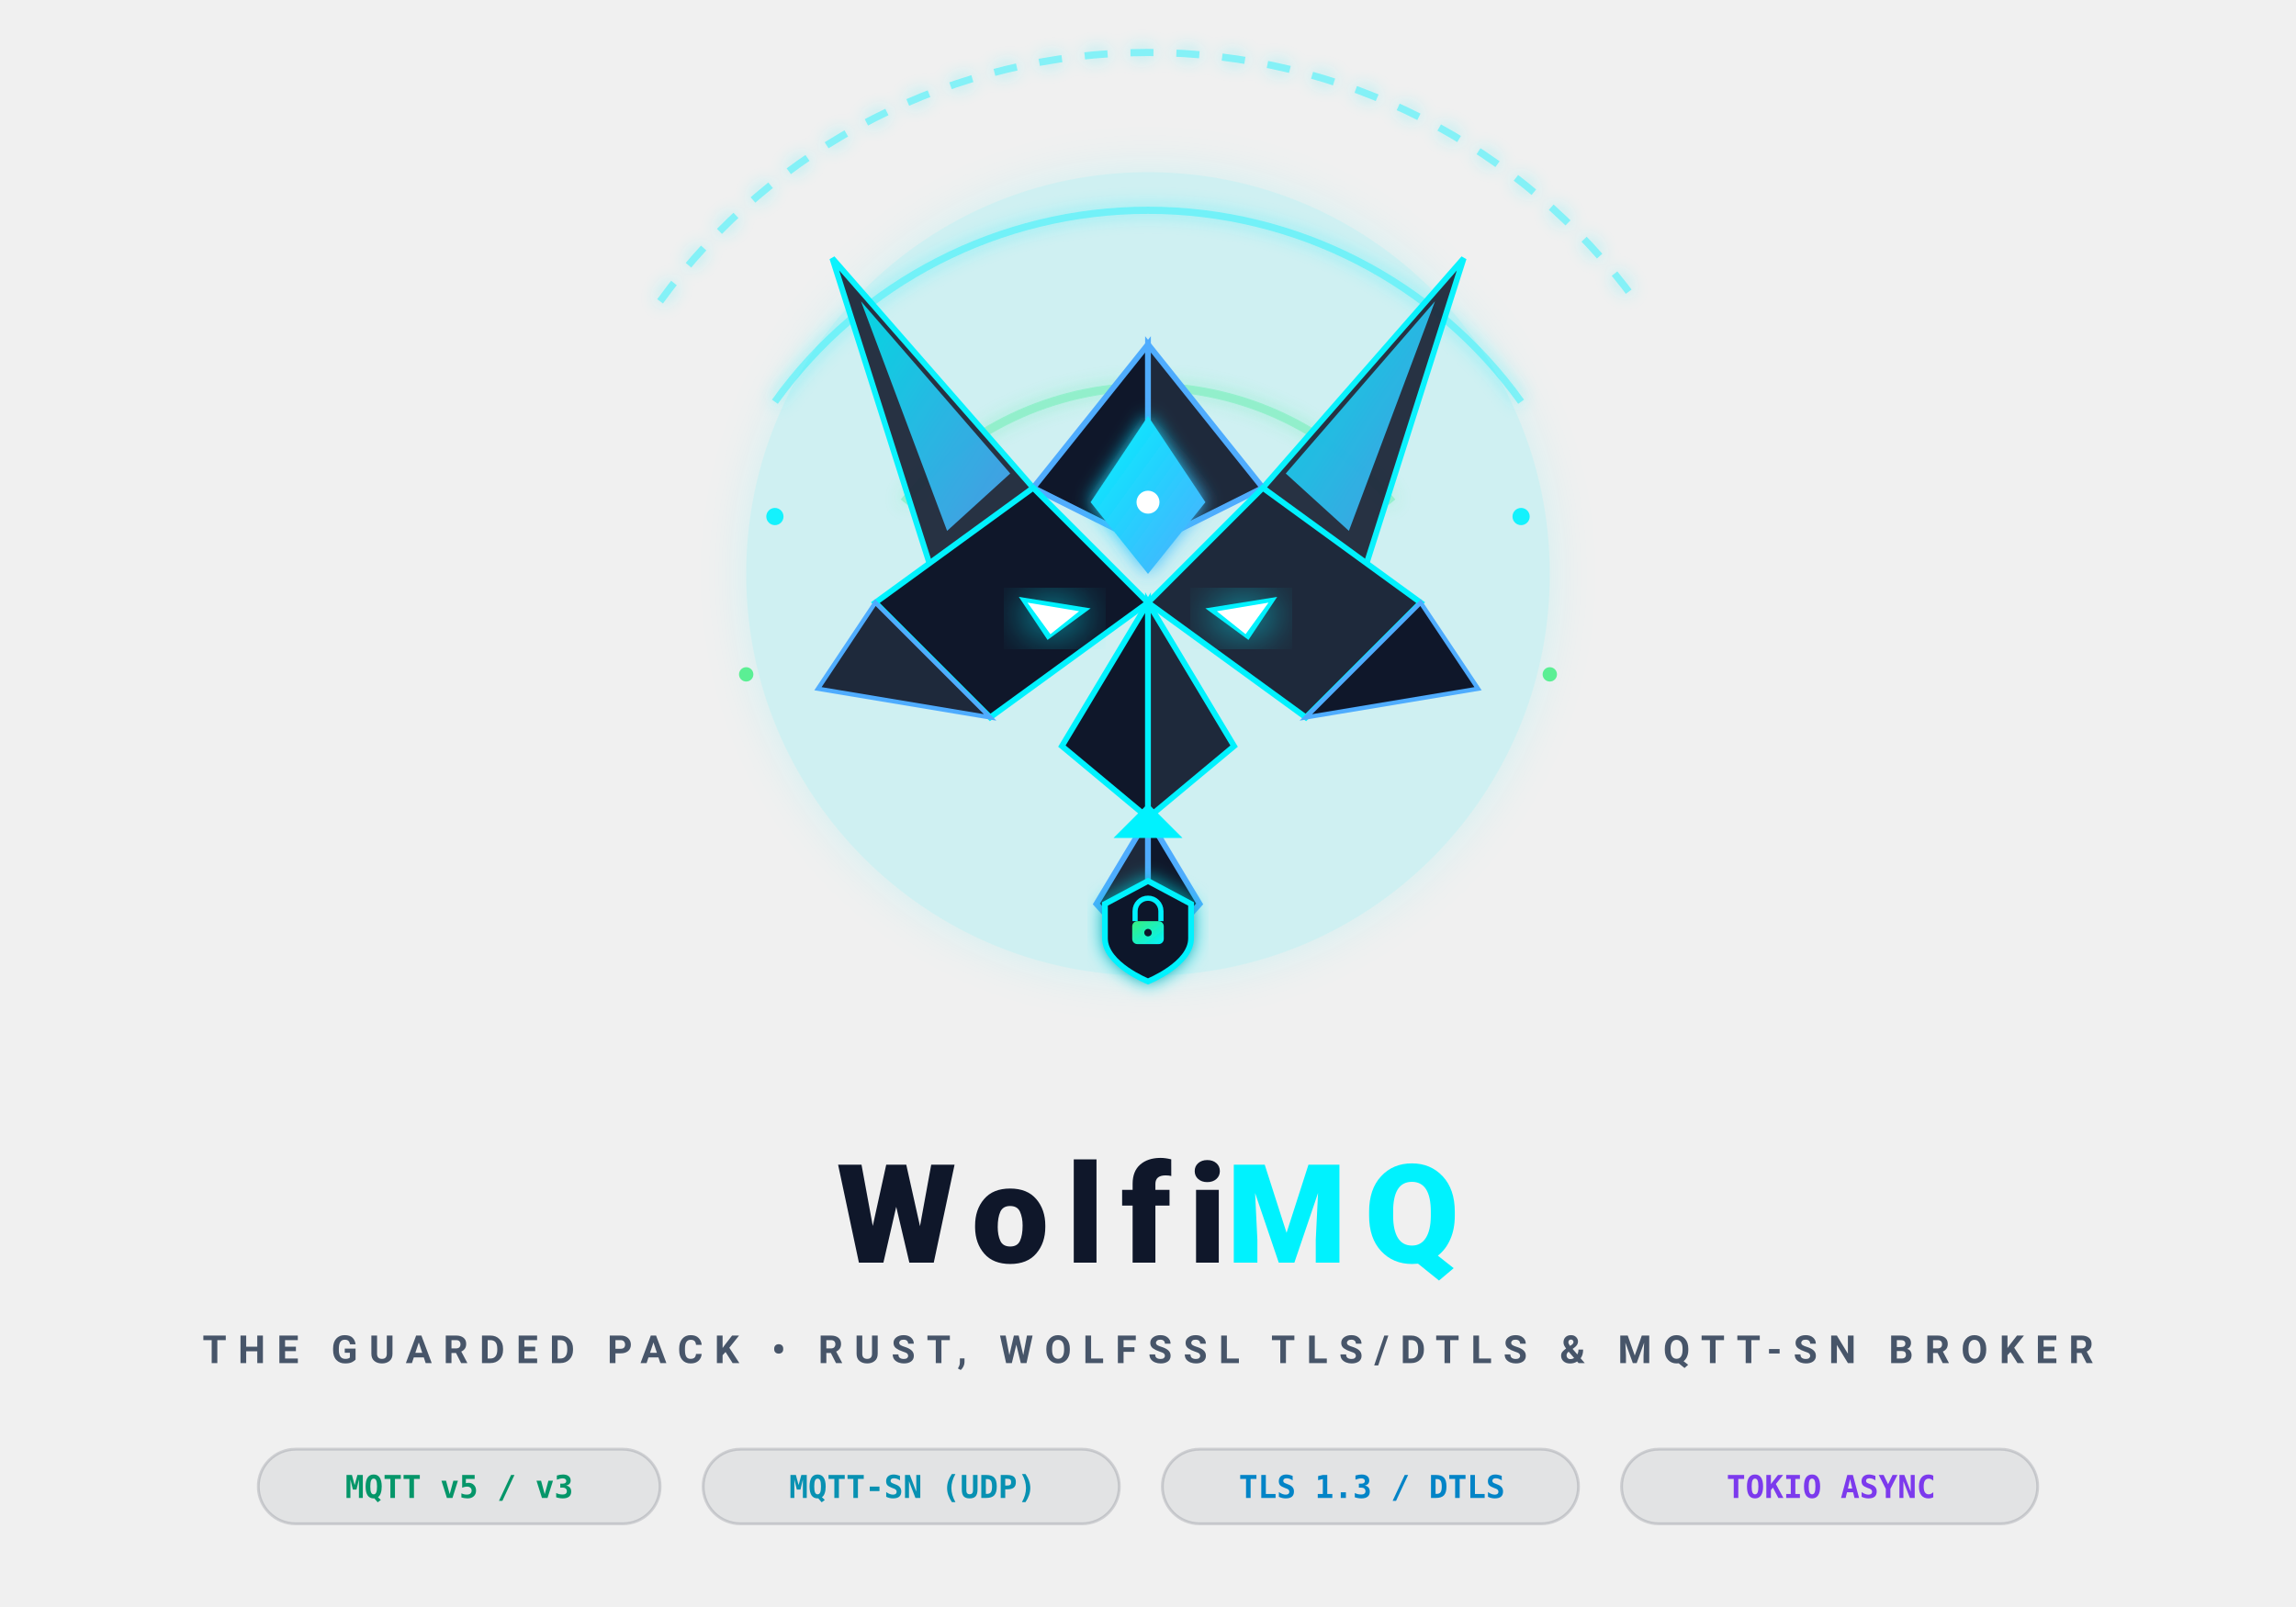
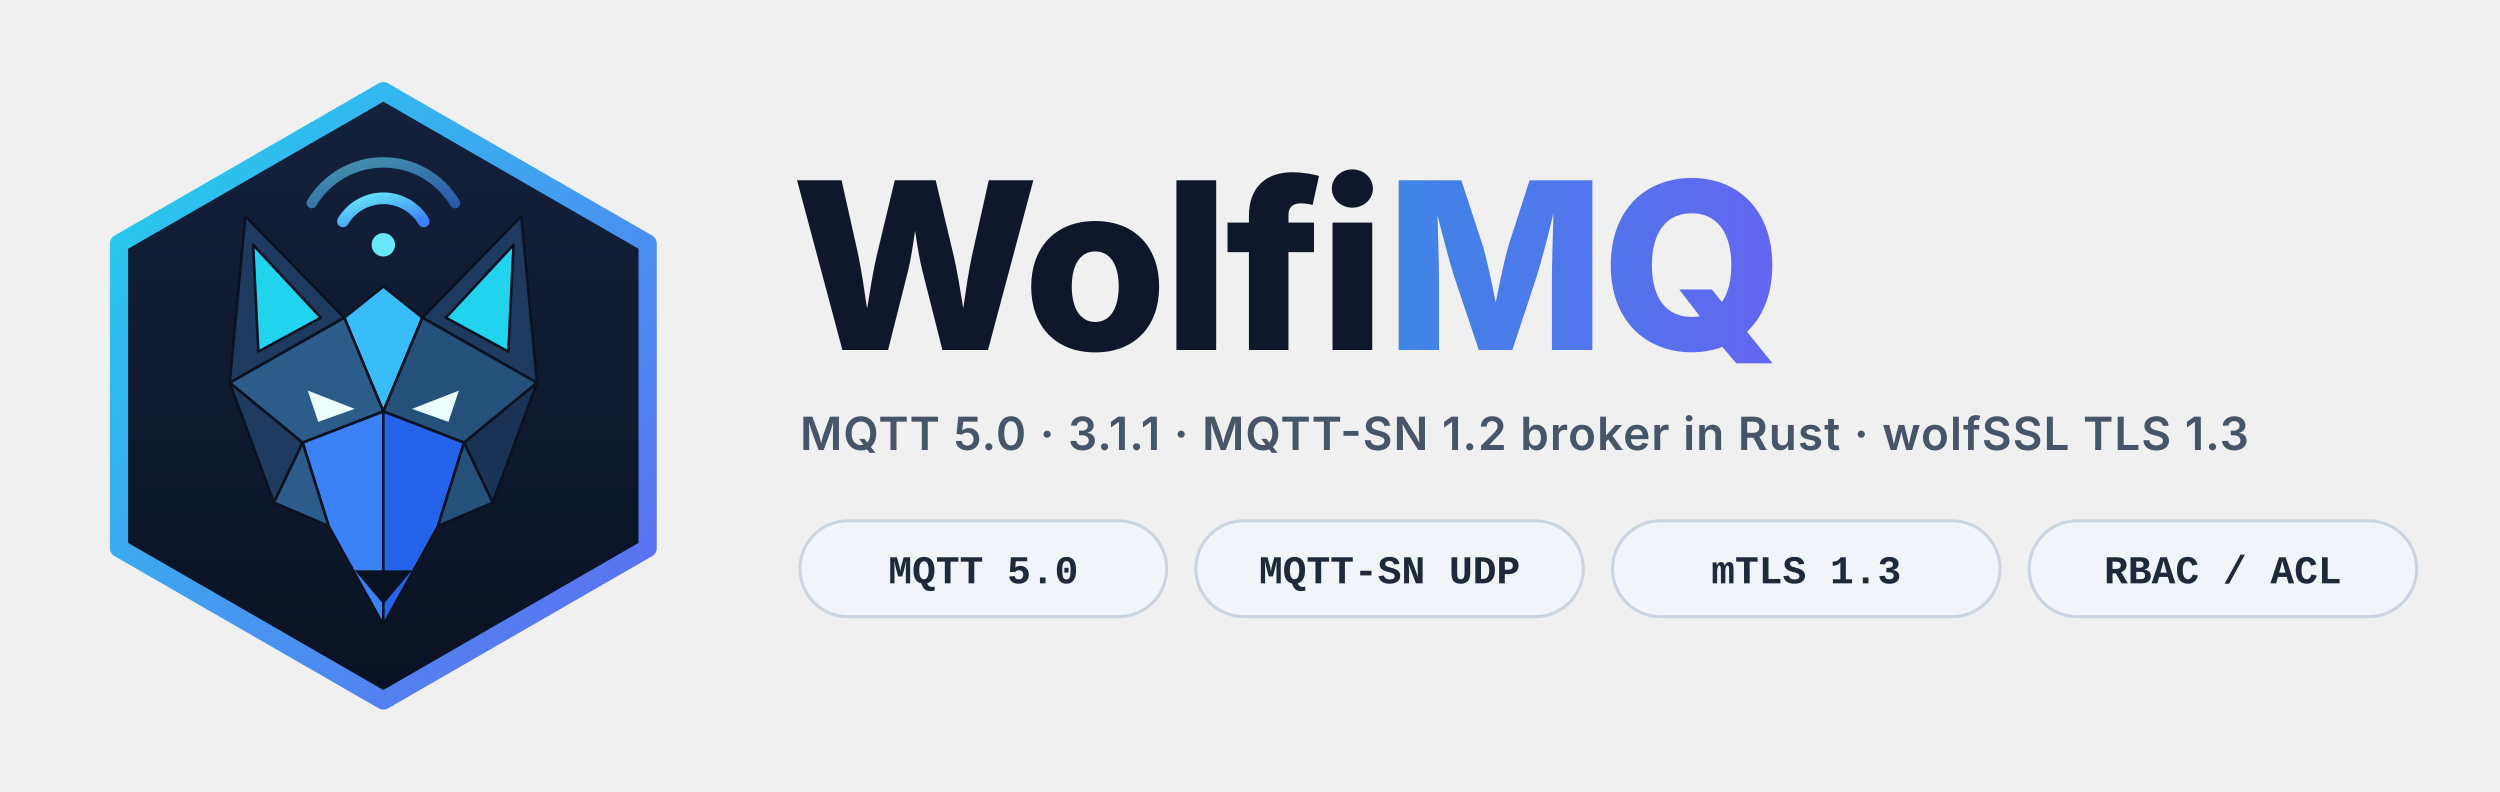
- <svg xmlns="http://www.w3.org/2000/svg" viewBox="0 0 800 560" width="100%" height="100%">
+ <svg xmlns="http://www.w3.org/2000/svg" viewBox="0 0 1200 380" width="1200" height="380" role="img" aria-labelledby="title desc">
  <defs>
    <style>
-       .brand-title {
-         fill: #0F172A;
-         font-family: -apple-system, BlinkMacSystemFont, 'Segoe UI', Roboto, 'Inter', sans-serif;
-         font-size: 48px;
-         font-weight: 900;
-         letter-spacing: 6px;
-       }
-       .brand-tagline {
-         fill: #475569;
-         font-family: -apple-system, BlinkMacSystemFont, 'Segoe UI', Roboto, 'Inter', sans-serif;
-         font-size: 13.5px;
-         font-weight: 700;
-         letter-spacing: 4px;
-       }
-       .badge-bg {
-         fill: rgba(15, 23, 42, 0.06);
-         stroke: rgba(15, 23, 42, 0.15);
-       }
-       .badge-text-green {
-         fill: #059669;
-       }
-       .badge-text-cyan {
-         fill: #0891B2;
-       }
-       .badge-text-blue {
-         fill: #0284C7;
-       }
-       .badge-text-purple {
-         fill: #7C3AED;
-       }
-       .facet-dark {
-         fill: #1E293B;
-       }
-       .facet-deep {
-         fill: #0F172A;
-       }
- 
+       .word { fill: #0F172A; font-family: 'Inter', 'Segoe UI', -apple-system, BlinkMacSystemFont, Roboto, Helvetica, Arial, sans-serif; font-size: 112px; font-weight: 800; letter-spacing: -2px; }
+       .tag { fill: #475569; font-family: 'Inter', 'Segoe UI', -apple-system, BlinkMacSystemFont, Roboto, Helvetica, Arial, sans-serif; font-size: 22px; font-weight: 600; letter-spacing: 0.5px; }
+       .chip { fill: #F1F5F9; stroke: #CBD5E1; stroke-width: 1.5; }
+       .chip-text { fill: #1E293B; font-family: 'JetBrains Mono', 'SFMono-Regular', Menlo, Consolas, 'Liberation Mono', monospace; font-size: 19px; font-weight: 700; }
      @media (prefers-color-scheme: dark) {
-         .brand-title {
-           fill: #F8FAFC;
-         }
-         .brand-tagline {
-           fill: #94A3B8;
-         }
-         .badge-bg {
-           fill: rgba(30, 41, 59, 0.7);
-           stroke: #334155;
-         }
-         .badge-text-green {
-           fill: #34D399;
-         }
-         .badge-text-cyan {
-           fill: #00F2FE;
-         }
-         .badge-text-blue {
-           fill: #38BDF8;
-         }
-         .badge-text-purple {
-           fill: #C084FC;
-         }
-         .facet-dark {
-           fill: #1E293B;
-         }
-         .facet-deep {
-           fill: #0F172A;
-         }
+         .word { fill: #F8FAFC; }
+         .tag { fill: #94A3B8; }
+         .chip { fill: #1E293B; stroke: #334155; }
+         .chip-text { fill: #E2E8F0; }
      }
    </style>
-     <linearGradient id="wolf-primary" x1="0%" y1="0%" x2="100%" y2="100%">
-       <stop offset="0%" stop-color="#00F2FE" />
-       <stop offset="100%" stop-color="#4FACFE" />
+     <linearGradient id="shield-fill" x1="0" y1="0" x2="0" y2="1">
+       <stop offset="0" stop-color="#14213D" />
+       <stop offset="1" stop-color="#0A1222" />
    </linearGradient>
-     <linearGradient id="sn-accent" x1="0%" y1="0%" x2="100%" y2="100%">
-       <stop offset="0%" stop-color="#38EF7D" />
-       <stop offset="100%" stop-color="#00F2FE" />
+     <linearGradient id="shield-edge" x1="0" y1="0" x2="1" y2="1">
+       <stop offset="0" stop-color="#22D3EE" />
+       <stop offset="1" stop-color="#6366F1" />
    </linearGradient>
-     <linearGradient id="dtls-shield-grad" x1="0%" y1="0%" x2="0%" y2="100%">
-       <stop offset="0%" stop-color="#0F172A" />
-       <stop offset="100%" stop-color="#0B132B" />
+     <linearGradient id="accent" x1="0" y1="0" x2="1" y2="1">
+       <stop offset="0" stop-color="#67E8F9" />
+       <stop offset="1" stop-color="#3B82F6" />
    </linearGradient>
-     <filter id="glow" x="-20%" y="-20%" width="140%" height="140%">
-       <feGaussianBlur stdDeviation="8" result="blur" />
-       <feComposite in="SourceGraphic" in2="blur" operator="over" />
-     </filter>
-     <filter id="soft-glow" x="-20%" y="-20%" width="140%" height="140%">
-       <feGaussianBlur stdDeviation="3" result="blur" />
-       <feComposite in="SourceGraphic" in2="blur" operator="over" />
-     </filter>
+     <linearGradient id="mq" x1="0" y1="0" x2="1" y2="0">
+       <stop offset="0" stop-color="#06B6D4" />
+       <stop offset="1" stop-color="#6366F1" />
+     </linearGradient>
  </defs>
-   <g opacity="0.45" stroke="#00F2FE" stroke-width="2.5" fill="none" filter="url(#soft-glow)">
-     <path d="M 230,105 A 210,210 0 0,1 570,105" stroke-dasharray="8,8" />
-     <path d="M 270,140 A 160,160 0 0,1 530,140" stroke-width="2.5" />
-     <path d="M 315,175 A 110,110 0 0,1 485,175" stroke-width="3" stroke="#38EF7D" opacity="0.8" />
+   <g transform="translate(24 30) scale(0.625)">
+     <path d="M256 22 L459 139 L459 373 L256 490 L53 373 L53 139 Z" fill="url(#shield-fill)" stroke="url(#shield-edge)" stroke-width="14" stroke-linejoin="round" />
+     <g fill="none" stroke="url(#accent)" stroke-linecap="round">
+       <path d="M225 122 A36 36 0 0 1 287 122" stroke-width="9" />
+       <path d="M201 108 A64 64 0 0 1 311 108" stroke-width="8" opacity="0.6" />
+     </g>
+     <circle cx="256" cy="140" r="9" fill="#67E8F9" />
+     <g stroke="#0A1222" stroke-width="2" stroke-linejoin="round">
+       <polygon points="150,118 226,196 138,246" fill="#1E3A5F" />
+       <polygon points="156,140 208,196 160,222" fill="#22D3EE" />
+       <polygon points="362,118 286,196 374,246" fill="#1E3A5F" />
+       <polygon points="356,140 304,196 352,222" fill="#22D3EE" />
+       <polygon points="226,196 256,172 286,196 256,268" fill="#38BDF8" />
+       <polygon points="138,246 226,196 256,268 194,292" fill="#2B5C8A" />
+       <polygon points="374,246 286,196 256,268 318,292" fill="#24507A" />
+       <polygon points="138,246 194,292 172,338" fill="#1E3A5F" />
+       <polygon points="374,246 318,292 340,338" fill="#1A3354" />
+       <polygon points="194,292 256,268 256,432 214,356" fill="#3B82F6" />
+       <polygon points="318,292 256,268 256,432 298,356" fill="#2563EB" />
+       <polygon points="172,338 194,292 214,356" fill="#2B5C8A" />
+       <polygon points="340,338 318,292 298,356" fill="#24507A" />
+     </g>
+     <polygon points="198,252 234,266 206,276" fill="#ECFEFF" />
+     <polygon points="314,252 278,266 306,276" fill="#ECFEFF" />
+     <polygon points="234,390 278,390 256,416" fill="#0A1222" />
  </g>
-   <g transform="translate(400, 220)">
-     <circle cx="0" cy="-20" r="140" fill="#00F2FE" opacity="0.14" filter="url(#glow)" />
-     <polygon points="-110,-130 -40,-50 -75,-20" class="facet-dark" stroke="#00F2FE" stroke-width="2" opacity="0.95" />
-     <polygon points="-100,-115 -48,-55 -70,-35" fill="url(#wolf-primary)" opacity="0.85" />
-     <polygon points="110,-130 40,-50 75,-20" class="facet-dark" stroke="#00F2FE" stroke-width="2" opacity="0.95" />
-     <polygon points="100,-115 48,-55 70,-35" fill="url(#wolf-primary)" opacity="0.85" />
-     <polygon points="0,-100 -40,-50 0,-30" class="facet-deep" stroke="#4FACFE" stroke-width="2" />
-     <polygon points="0,-100 40,-50 0,-30" class="facet-dark" stroke="#4FACFE" stroke-width="2" />
-     <polygon points="0,-75 -20,-45 0,-20 20,-45" fill="url(#wolf-primary)" filter="url(#soft-glow)" />
-     <circle cx="0" cy="-45" r="4" fill="#ffffff" />
-     <polygon points="-40,-50 -95,-10 -55,30 0,-10" class="facet-deep" stroke="#00F2FE" stroke-width="2" />
-     <polygon points="-95,-10 -115,20 -55,30" class="facet-dark" stroke="#4FACFE" stroke-width="1.5" />
-     <polygon points="40,-50 95,-10 55,30 0,-10" class="facet-dark" stroke="#00F2FE" stroke-width="2" />
-     <polygon points="95,-10 115,20 55,30" class="facet-deep" stroke="#4FACFE" stroke-width="1.5" />
-     <polygon points="-45,-12 -20,-8 -35,3" fill="#00F2FE" filter="url(#glow)" />
-     <polygon points="-42,-10 -24,-7 -34,1" fill="#FFFFFF" />
-     <polygon points="45,-12 20,-8 35,3" fill="#00F2FE" filter="url(#glow)" />
-     <polygon points="42,-10 24,-7 34,1" fill="#FFFFFF" />
-     <polygon points="0,-10 -30,40 0,65" class="facet-deep" stroke="#00F2FE" stroke-width="2" />
-     <polygon points="0,-10 30,40 0,65" class="facet-dark" stroke="#00F2FE" stroke-width="2" />
-     <polygon points="0,65 -18,95 0,115" class="facet-dark" stroke="#4FACFE" stroke-width="2" />
-     <polygon points="0,65 18,95 0,115" class="facet-deep" stroke="#4FACFE" stroke-width="2" />
-     <polygon points="0,60 -12,72 12,72" fill="#00F2FE" />
-     <g transform="translate(0, 100)" filter="url(#soft-glow)">
-       <path d="M 0,-13 L 15,-5 L 15,7 C 15,16 0,22 0,22 C 0,22 -15,16 -15,7 L -15,-5 Z" fill="url(#dtls-shield-grad)" stroke="#00F2FE" stroke-width="2" />
-       <path d="M -4.5,1 L -4.5,-2.5 A 4.5,4.5 0 0,1 4.5,-2.5 L 4.5,1" fill="none" stroke="#00F2FE" stroke-width="1.8" />
-       <rect x="-5.5" y="1" width="11" height="8" rx="1.8" fill="url(#sn-accent)" />
-       <circle cx="0" cy="5" r="1.3" fill="#0B132B" />
-     </g>
-     <circle cx="-130" cy="-40" r="3" fill="#00F2FE" opacity="0.9" />
-     <circle cx="130" cy="-40" r="3" fill="#00F2FE" opacity="0.9" />
-     <circle cx="-140" cy="15" r="2.5" fill="#38EF7D" opacity="0.8" />
-     <circle cx="140" cy="15" r="2.5" fill="#38EF7D" opacity="0.8" />
-   </g>
-   <g text-anchor="middle">
-     <text x="400" y="440" class="brand-title">
-       Wolfi<tspan fill="#00F2FE">MQ</tspan>
-     </text>
-     <text x="400" y="475" class="brand-tagline">
-       THE GUARDED PACK • RUST, WOLFSSL TLS/DTLS &amp; MQTT-SN BROKER
-     </text>
-     <g transform="translate(400, 505)">
-       <rect x="-310" y="0" width="140" height="26" rx="13" class="badge-bg" stroke-width="1" />
-       <text x="-240" y="17" font-family="monospace" font-size="11" font-weight="700" class="badge-text-green">MQTT v5 / v3</text>
-       <rect x="-155" y="0" width="145" height="26" rx="13" class="badge-bg" stroke="#00F2FE" stroke-width="1" />
-       <text x="-82" y="17" font-family="monospace" font-size="11" font-weight="700" class="badge-text-cyan">MQTT-SN (UDP)</text>
-       <rect x="5" y="0" width="145" height="26" rx="13" class="badge-bg" stroke="#38BDF8" stroke-width="1" />
-       <text x="78" y="17" font-family="monospace" font-size="11" font-weight="700" class="badge-text-blue">TLS 1.3 / DTLS</text>
-       <rect x="165" y="0" width="145" height="26" rx="13" class="badge-bg" stroke-width="1" />
-       <text x="238" y="17" font-family="monospace" font-size="11" font-weight="700" class="badge-text-purple">TOKIO ASYNC</text>
-     </g>
+   <text x="380" y="168" class="word">Wolfi<tspan fill="url(#mq)">MQ</tspan>
+   </text>
+   <text x="384" y="216" class="tag">MQTT 5.0 · 3.1.1 · MQTT-SN 1.2 broker in Rust · wolfSSL TLS 1.3</text>
+   <g>
+     <rect x="384" y="250" width="176" height="46" rx="23" class="chip" />
+     <text x="472" y="280" text-anchor="middle" class="chip-text">MQTT 5.0</text>
+     <rect x="574" y="250" width="186" height="46" rx="23" class="chip" />
+     <text x="667" y="280" text-anchor="middle" class="chip-text">MQTT-SN UDP</text>
+     <rect x="774" y="250" width="186" height="46" rx="23" class="chip" />
+     <text x="867" y="280" text-anchor="middle" class="chip-text">mTLS 1.3</text>
+     <rect x="974" y="250" width="186" height="46" rx="23" class="chip" />
+     <text x="1067" y="280" text-anchor="middle" class="chip-text">RBAC / ACL</text>
  </g>
</svg>
